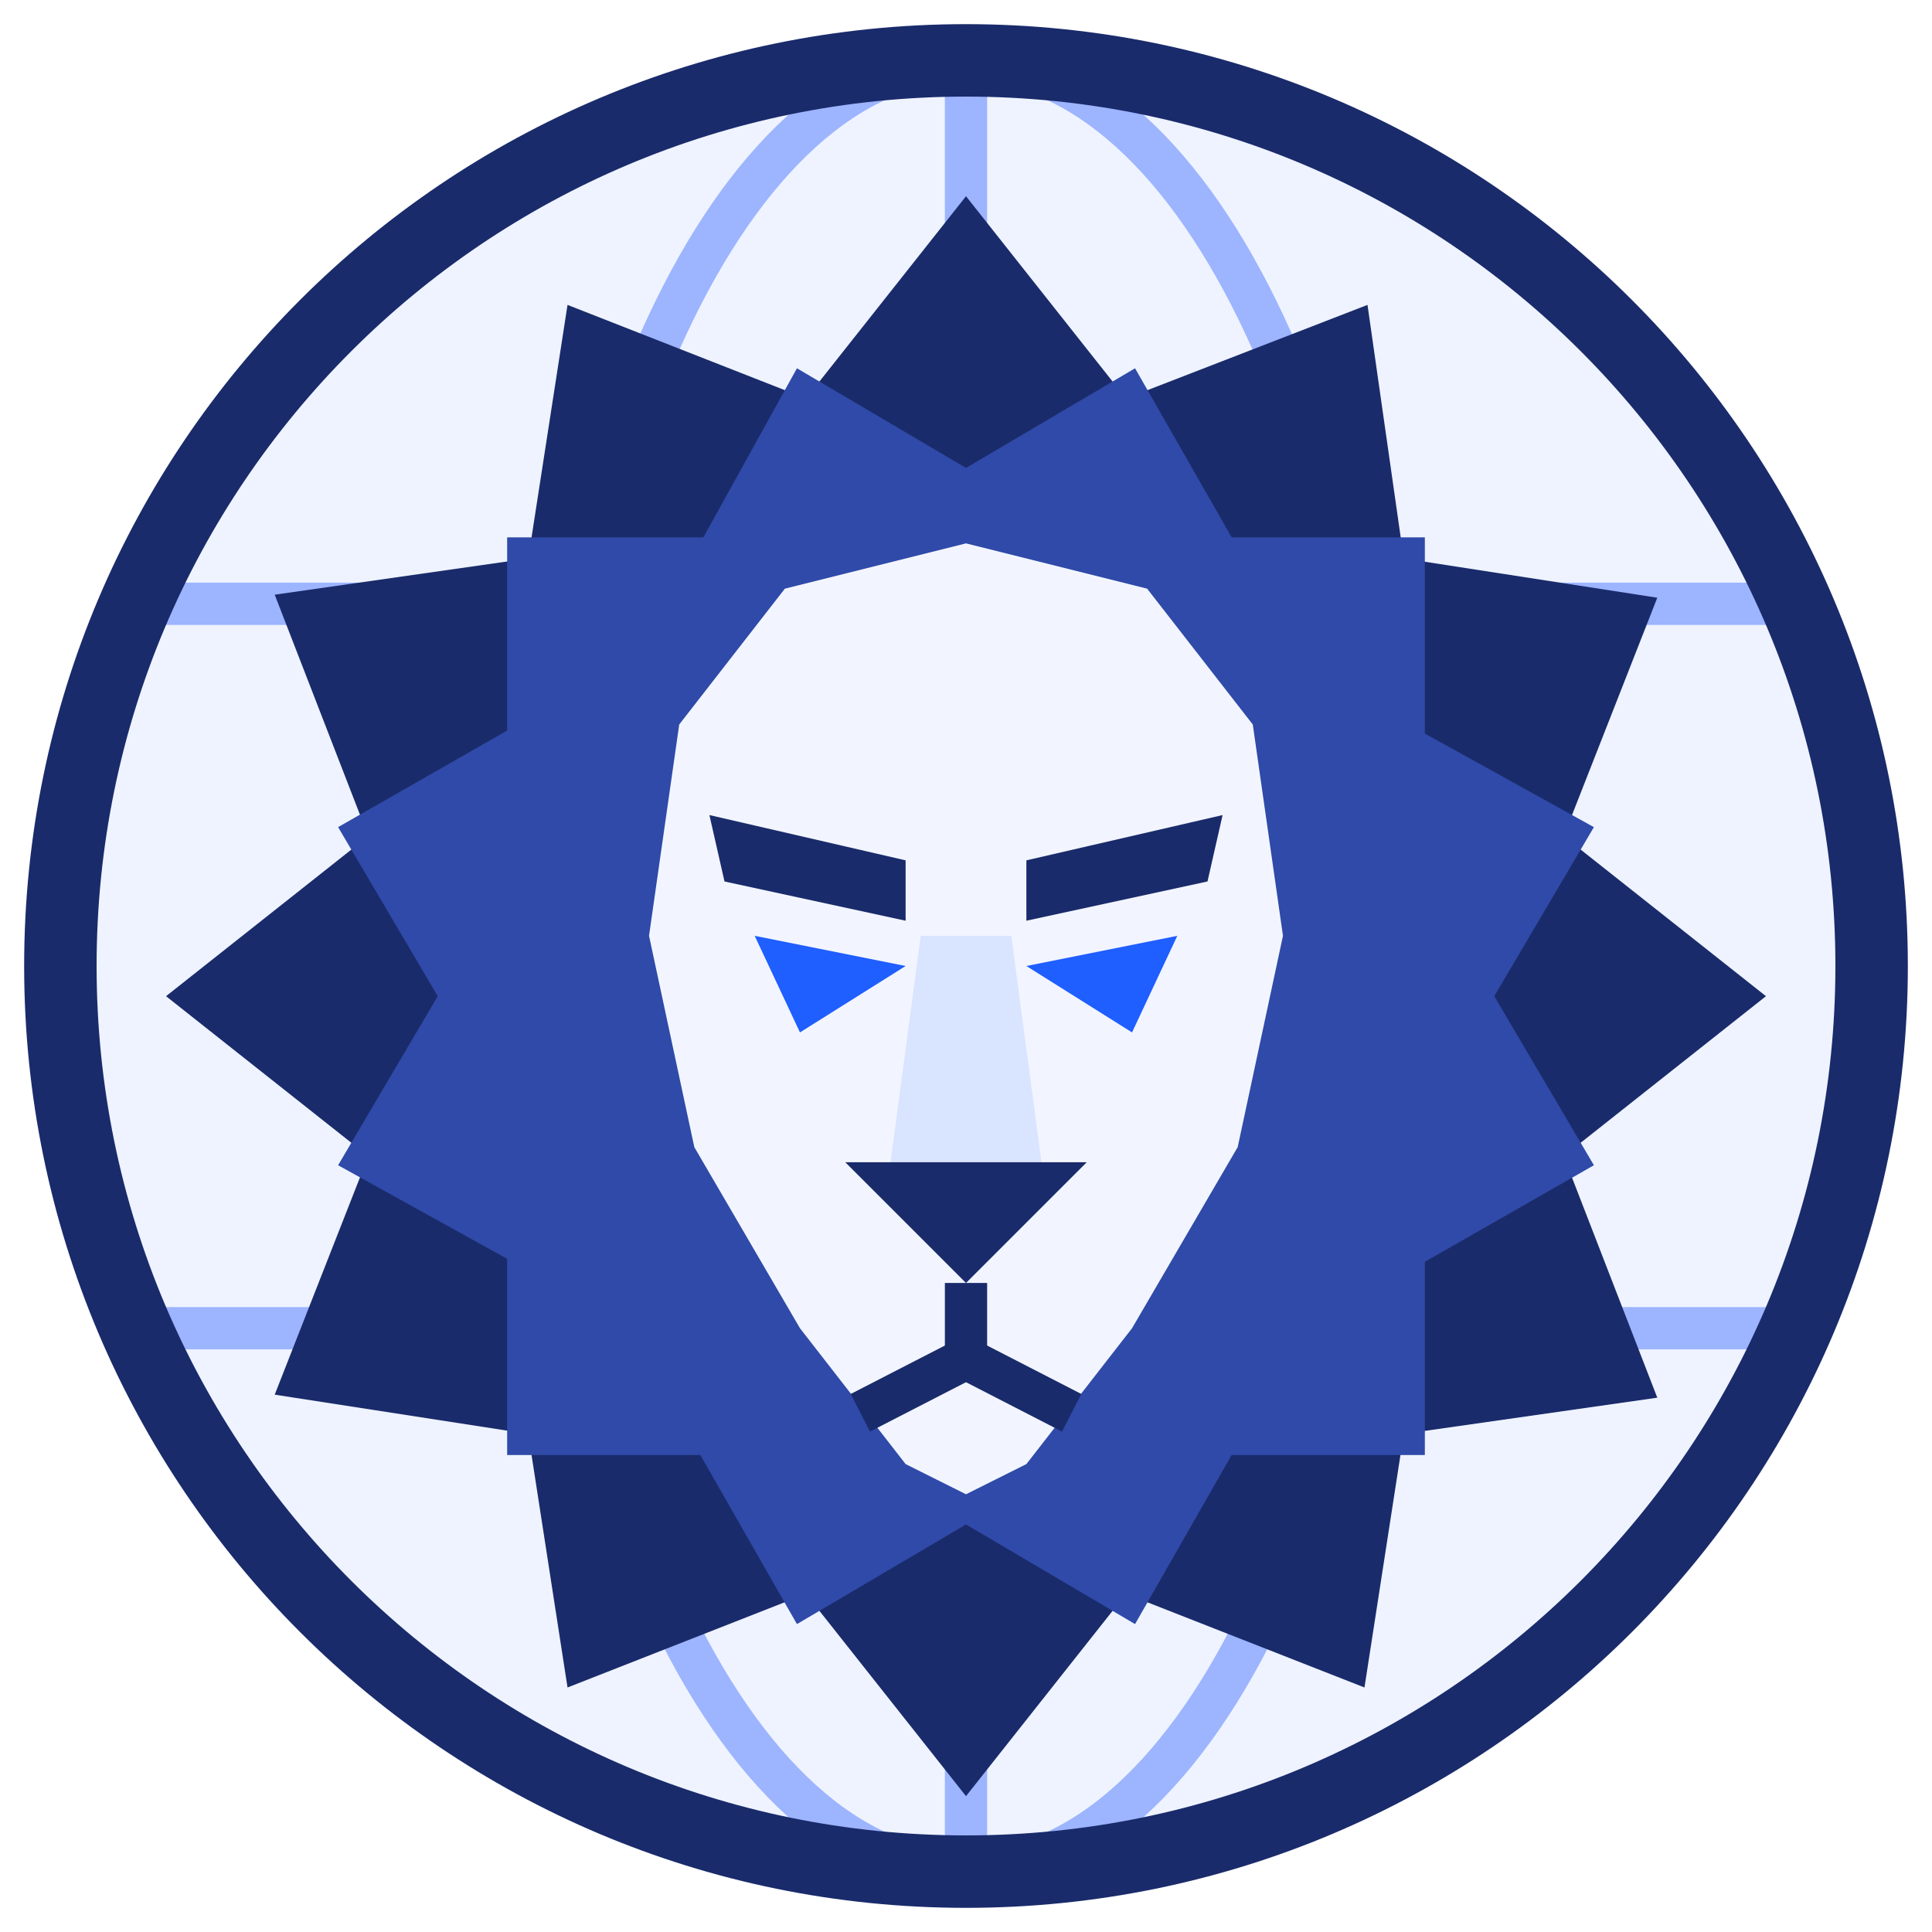
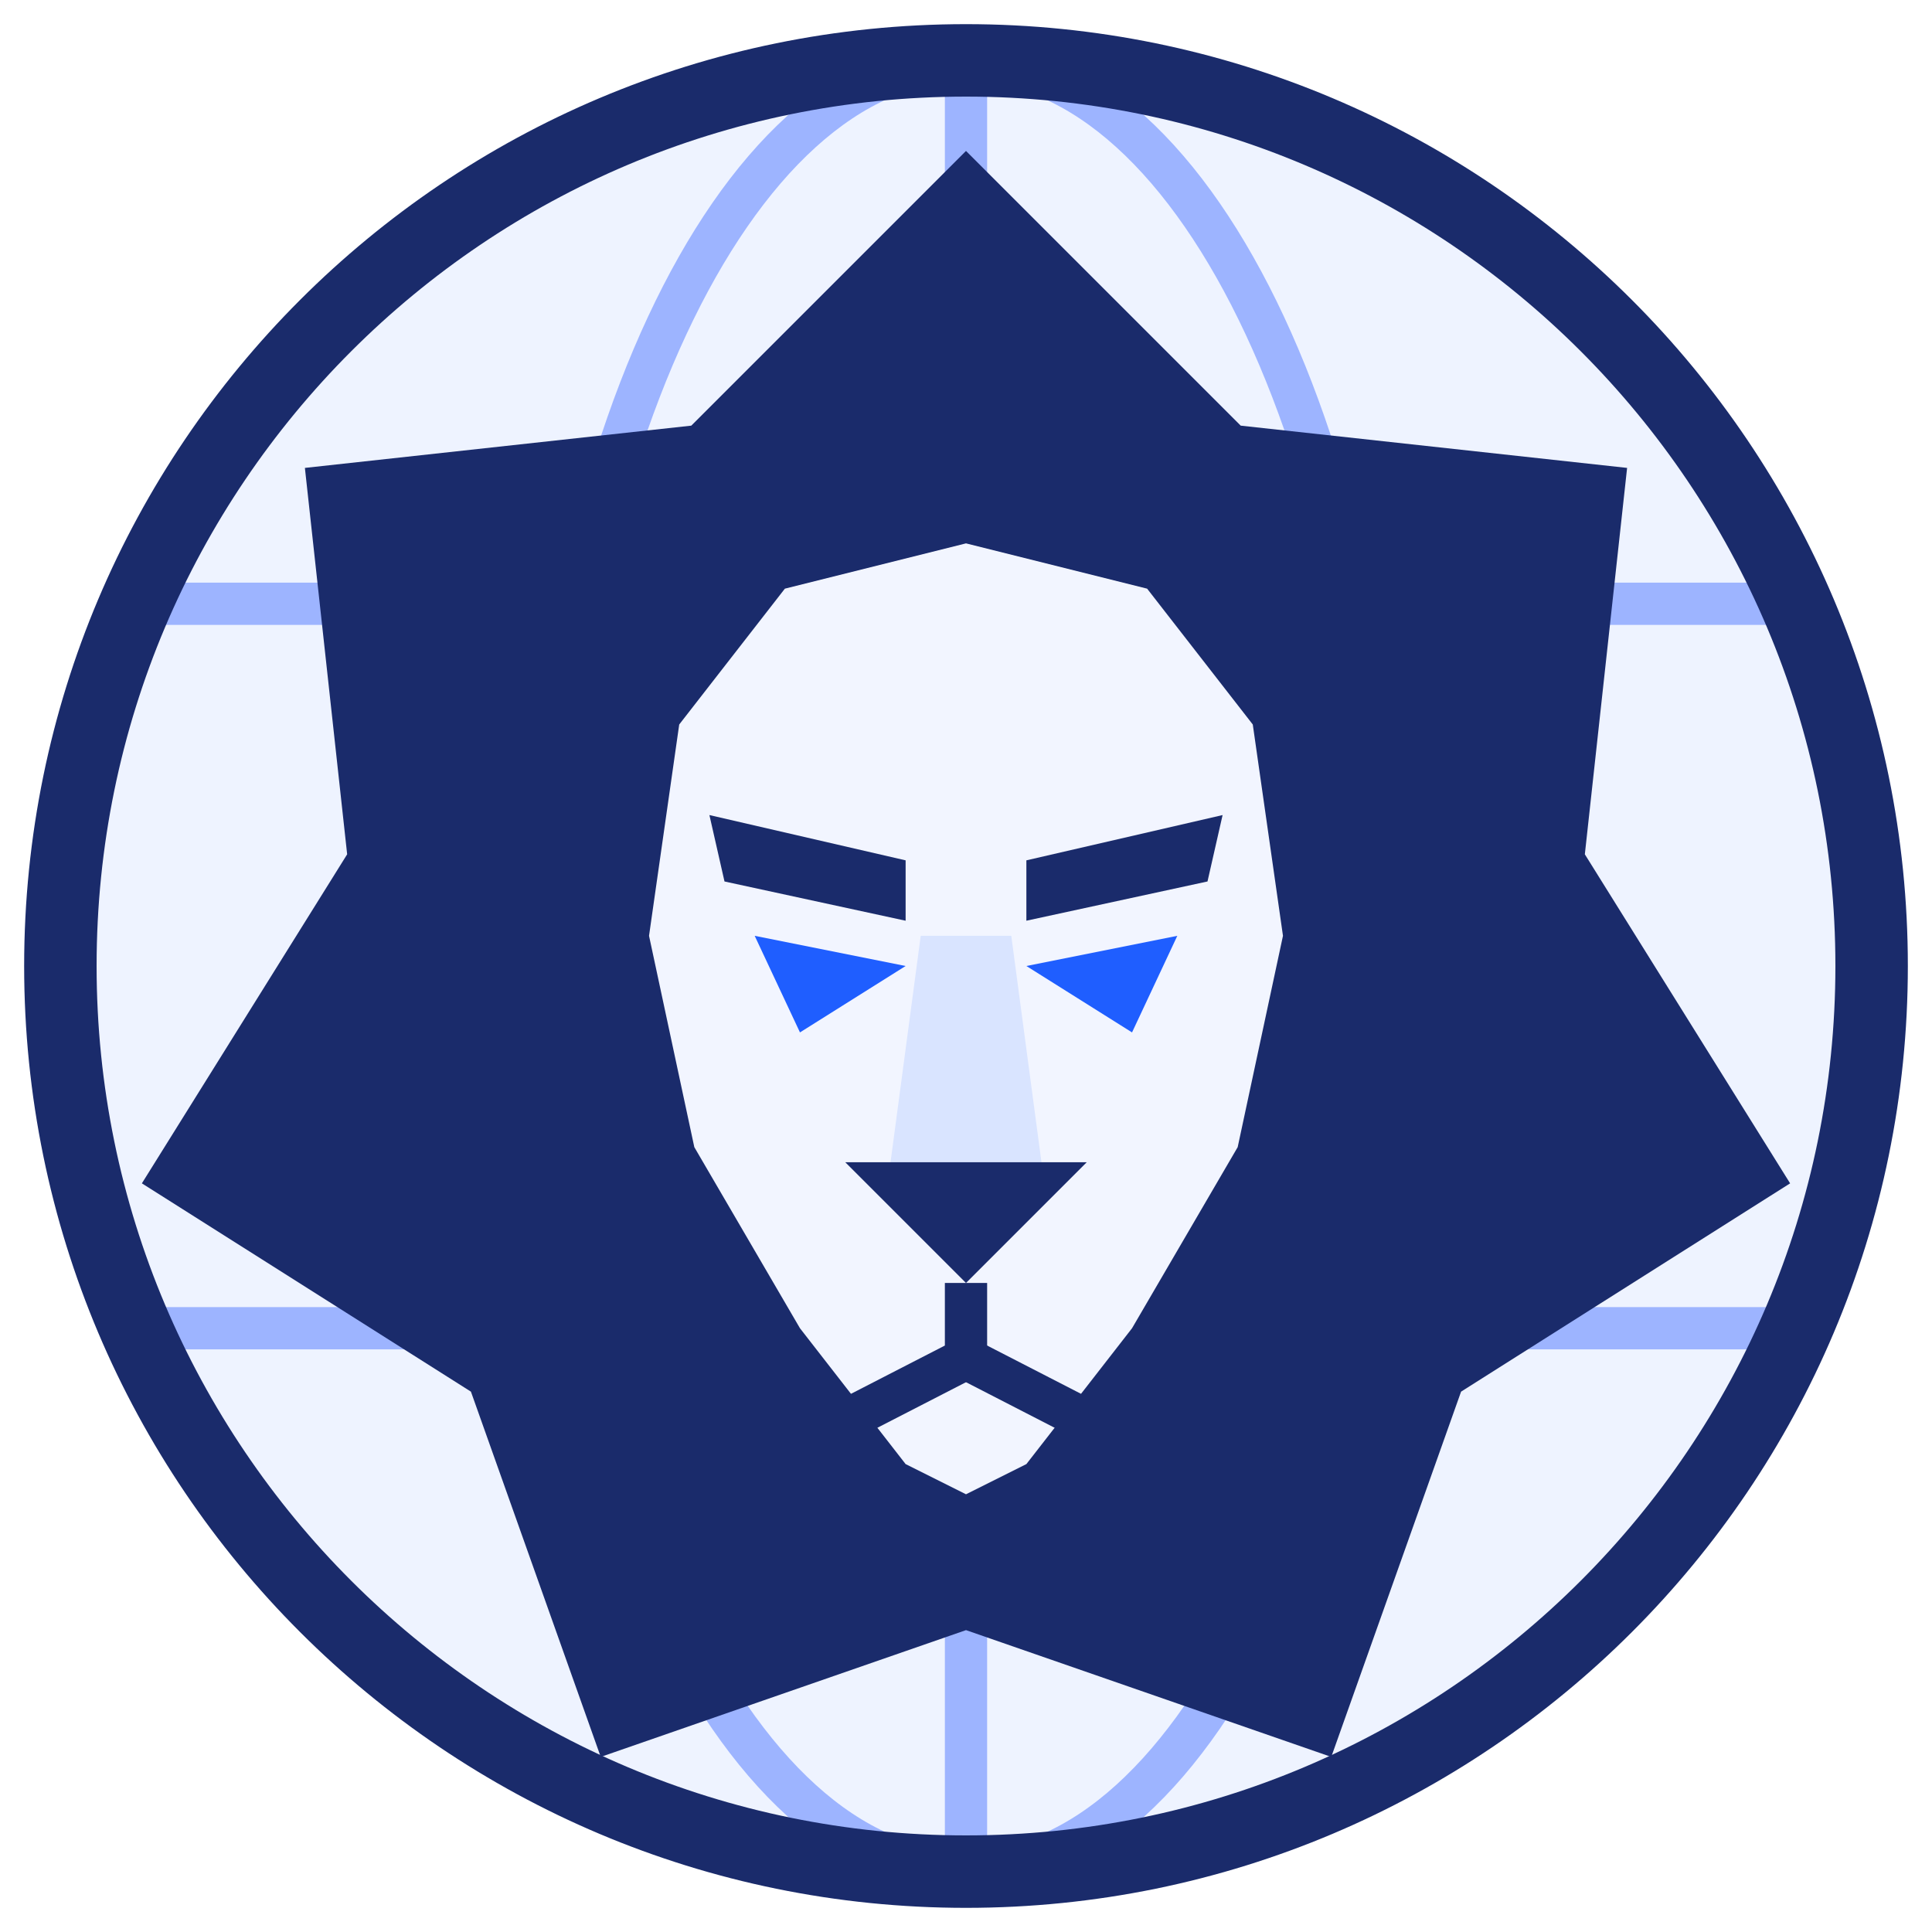
<svg xmlns="http://www.w3.org/2000/svg" viewBox="0 0 64 64" width="64" height="64">
  <defs>
    <clipPath id="c">
      <circle cx="32" cy="32" r="30" />
    </clipPath>
  </defs>
  <circle cx="32" cy="32" r="30" fill="#eef3ff" />
  <g clip-path="url(#c)" fill="none" stroke="#9db4ff" stroke-width="1.4">
    <ellipse cx="32" cy="32" rx="14" ry="30" />
    <line x1="32" y1="2" x2="32" y2="62" />
    <line x1="2" y1="20" x2="62" y2="20" />
    <line x1="2" y1="44" x2="62" y2="44" />
  </g>
  <circle cx="32" cy="32" r="30" fill="none" stroke="#1a2b6b" stroke-width="2.4" />
-   <g clip-path="url(#c)">
-     <polygon fill="#1a2b6b" points="32.0,6.5 26.7,13.2 18.8,10.1 17.5,18.5 9.1,19.7 12.2,27.7 5.5,33.0 12.2,38.3 9.1,46.2 17.5,47.5 18.8,55.9 26.7,52.8 32.0,59.5 37.3,52.8 45.2,55.9 46.5,47.5 54.9,46.3 51.8,38.3 58.5,33.0 51.8,27.7 54.9,19.8 46.5,18.5 45.3,10.1 37.3,13.2" />
-     <polygon fill="#2f4aa8" points="26.4,12.2 23.3,17.8 16.8,17.8 16.8,24.2 11.2,27.4 14.5,33.0 11.2,38.6 16.8,41.7 16.8,48.2 23.2,48.2 26.4,53.8 32.0,50.5 37.6,53.8 40.8,48.2 47.2,48.2 47.2,41.8 52.8,38.6 49.5,33.0 52.8,27.4 47.2,24.3 47.2,17.8 40.8,17.8 37.6,12.2 32.0,15.5" />
-   </g>
+   <polygon fill="#1a2b6b" points="32.0,5.0 22.9,14.1 10.1,15.5 11.5,28.3 4.7,39.2 15.6,46.1 19.9,58.2 32.0,54.0 44.1,58.2 48.4,46.1 59.3,39.2 52.5,28.3 53.9,15.5 41.1,14.1" />
  <polygon fill="#f2f5ff" points="32.0,18.0 26.0,19.5 22.5,24.0 21.5,31.0 23.0,38.0 26.5,44.0 30.0,48.5 32.0,49.5 32.0,49.5 34.0,48.5 37.5,44.0 41.0,38.0 42.5,31.0 41.5,24.0 38.0,19.5 32.0,18.0" />
  <polygon fill="#1a2b6b" points="23.5,27 30,28.5 30,30.5 24,29.2" />
  <polygon fill="#1a2b6b" points="40.5,27 34,28.5 34,30.5 40,29.2" />
  <polygon fill="#1f5eff" points="25,31 30,32 26.5,34.2" />
  <polygon fill="#1f5eff" points="39,31 34,32 37.5,34.2" />
  <polygon fill="#d9e4ff" points="30.5,31 33.5,31 34.5,38.5 29.5,38.5" />
  <polygon fill="#1a2b6b" points="28,38.5 36,38.5 32,42.5" />
  <polyline points="32,42.5 32,45 28.5,46.8" fill="none" stroke="#1a2b6b" stroke-width="1.4" stroke-linejoin="round" />
  <polyline points="32,45 35.5,46.8" fill="none" stroke="#1a2b6b" stroke-width="1.4" />
</svg>
